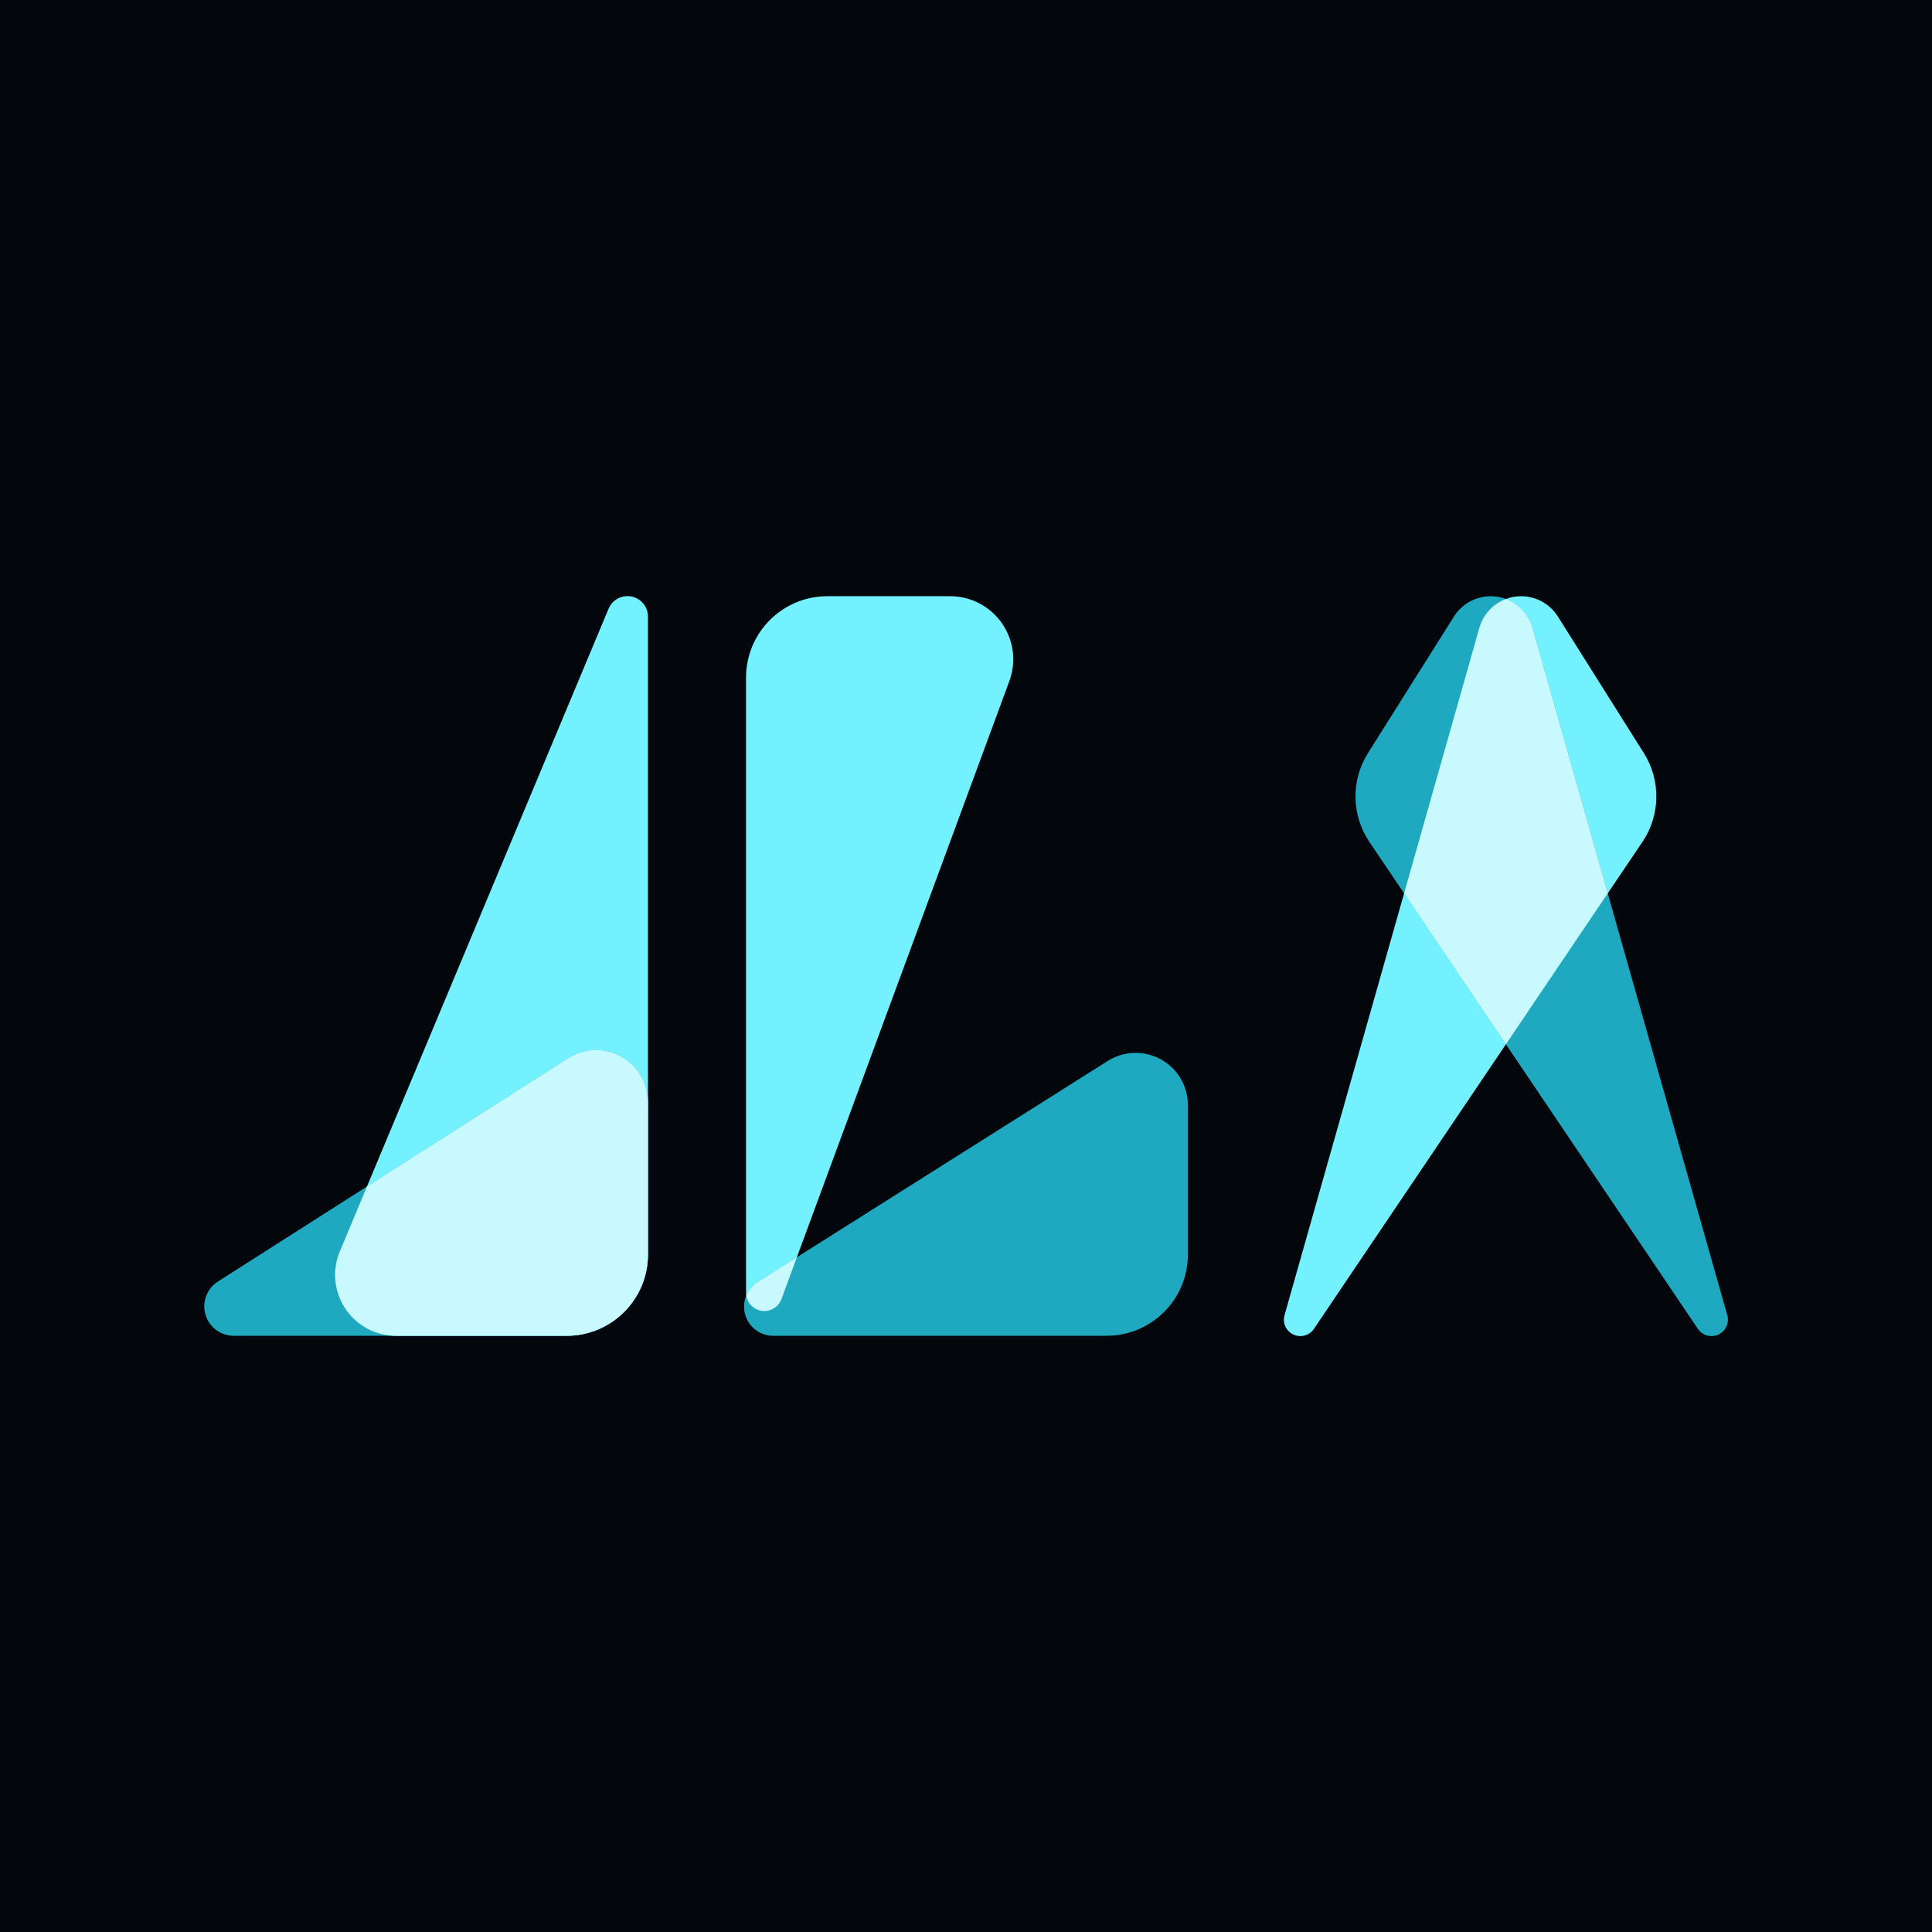
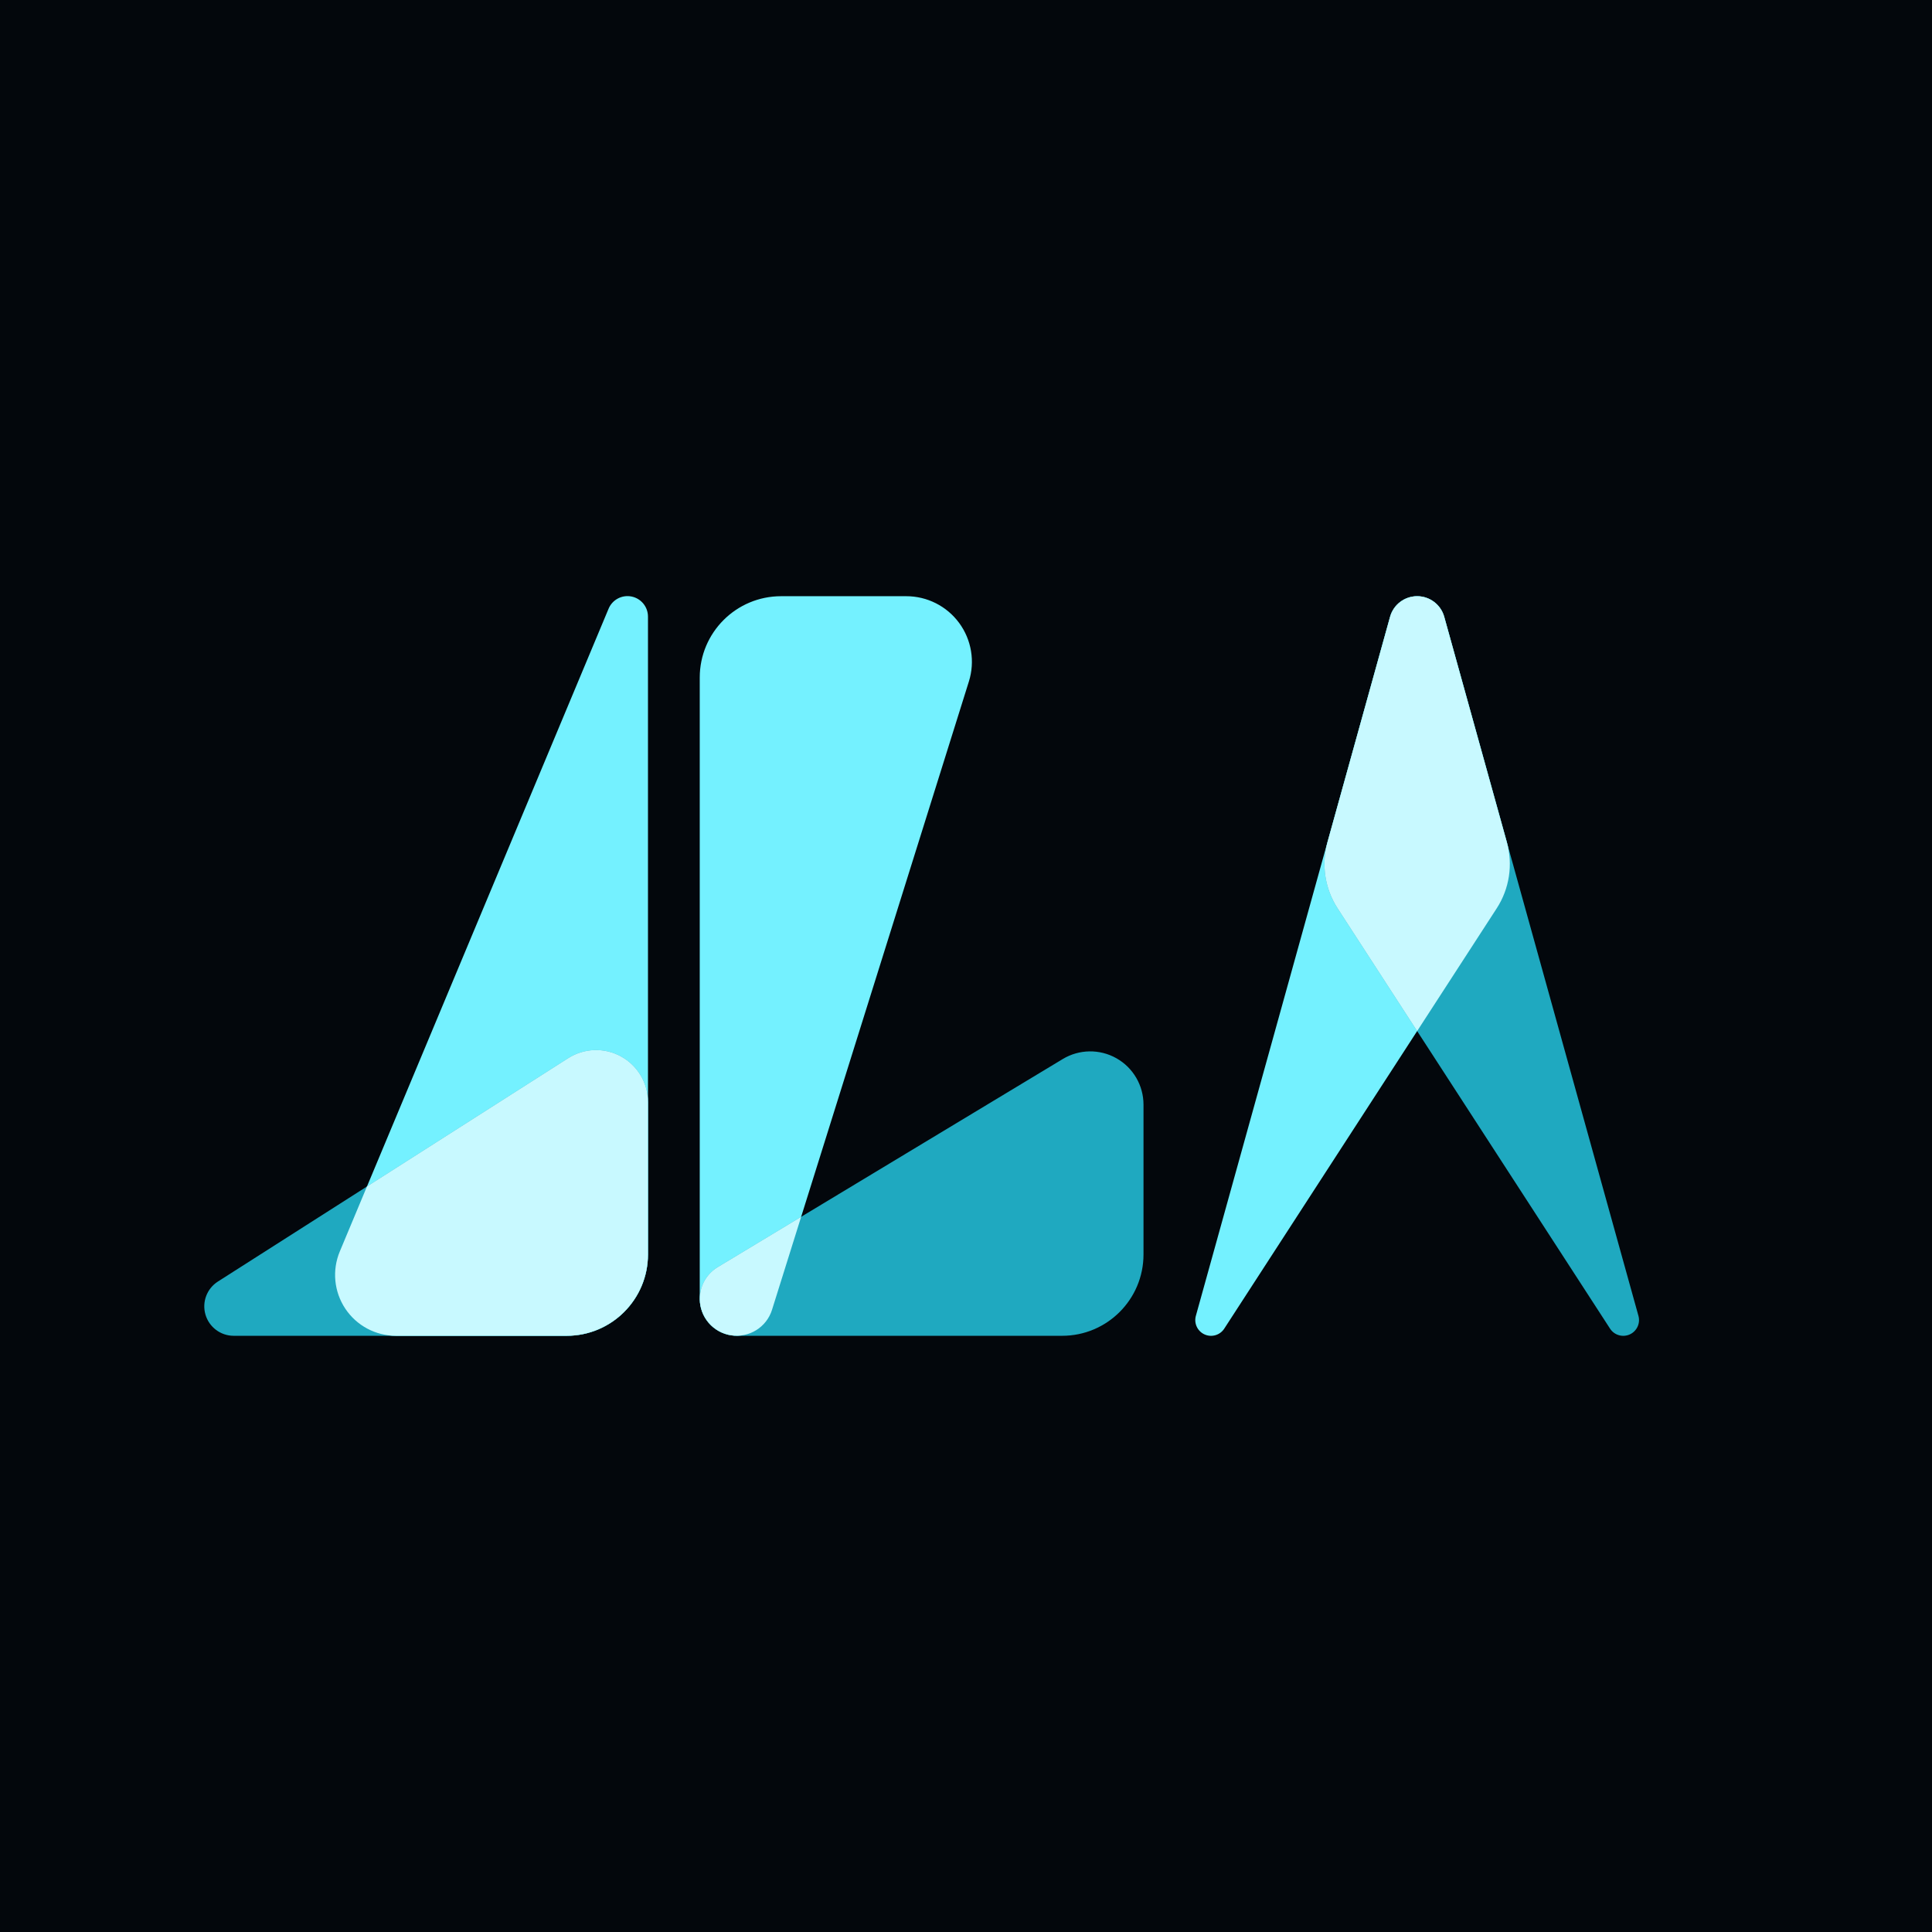
<svg xmlns="http://www.w3.org/2000/svg" viewBox="0 0 512 512" width="512" height="512">
  <rect width="100%" height="100%" fill="#03070c" />
  <g id="jga" transform="translate(54.12 158) scale(1.96)">
    <defs>
      <clipPath id="jga-0">
        <path d="M54.67 1.7A2.77 2.77 0 0 1 60 2.77L60 89A11 11 0 0 1 49 100L25.92 100A8.23 8.23 0 0 1 18.33 88.6Z" />
      </clipPath>
      <clipPath id="jga-1">
-         <path d="M73.26 11A11 11 0 0 1 84.26 0L100.86 0A8.53 8.53 0 0 1 108.86 11.48L78.06 95A2.47 2.47 0 0 1 73.26 94.14Z" />
+         <path d="M67 11A11 11 0 0 1 78 0L94.92 0A8.87 8.87 0 0 1 103.39 11.53L76.77 96.49A5 5 0 0 1 67 95Z" />
      </clipPath>
      <clipPath id="jga-2">
-         <path d="M150.07 99.02A2.22 2.22 0 0 1 146.08 97.17L172.41 4.27A5.87 5.87 0 0 1 183.02 2.74L194.65 21.21A11 11 0 0 1 194.46 33.22Z" />
+         <path d="M167.66 2.78A3.8 3.8 0 0 0 160.34 2.78L134.08 97.3A2.13 2.13 0 0 0 137.92 99.03L174.76 42.2A11 11 0 0 0 176.13 33.27Z" />
      </clipPath>
    </defs>
    <path fill="#74f1ff" d="M54.67 1.7A2.77 2.77 0 0 1 60 2.77L60 89A11 11 0 0 1 49 100L25.92 100A8.23 8.23 0 0 1 18.33 88.6Z" />
    <path fill="#1fa9c0" d="M1.84 92.67A3.98 3.98 0 0 0 3.97 100L49 100A11 11 0 0 0 60 89L60 68.39A7.02 7.02 0 0 0 49.2 62.47Z" />
    <path fill="#c8f9ff" clip-path="url(#jga-0)" d="M1.84 92.67A3.98 3.98 0 0 0 3.97 100L49 100A11 11 0 0 0 60 89L60 68.39A7.02 7.02 0 0 0 49.2 62.47Z" />
-     <path fill="#74f1ff" d="M73.26 11A11 11 0 0 1 84.26 0L100.86 0A8.53 8.53 0 0 1 108.86 11.48L78.06 95A2.47 2.47 0 0 1 73.26 94.14Z" />
-     <path fill="#1fa9c0" d="M74.84 92.72A3.94 3.94 0 0 0 76.94 100L122 100A11 11 0 0 0 133 89L133 68.8A7.06 7.06 0 0 0 122.18 62.83Z" />
-     <path fill="#c8f9ff" clip-path="url(#jga-1)" d="M74.84 92.72A3.94 3.94 0 0 0 76.94 100L122 100A11 11 0 0 0 133 89L133 68.8A7.06 7.06 0 0 0 122.18 62.83Z" />
-     <path fill="#74f1ff" d="M150.07 99.02A2.22 2.22 0 0 1 146.08 97.17L172.41 4.27A5.87 5.87 0 0 1 183.02 2.74L194.65 21.21A11 11 0 0 1 194.46 33.22Z" />
-     <path fill="#1fa9c0" d="M201.93 99.02A2.22 2.22 0 0 0 205.92 97.17L179.59 4.27A5.87 5.87 0 0 0 168.98 2.74L157.35 21.21A11 11 0 0 0 157.54 33.22Z" />
-     <path fill="#c8f9ff" clip-path="url(#jga-2)" d="M201.93 99.02A2.22 2.22 0 0 0 205.92 97.17L179.59 4.27A5.87 5.87 0 0 0 168.98 2.74L157.35 21.21A11 11 0 0 0 157.54 33.22Z" />
+     <path fill="#74f1ff" d="M67 11A11 11 0 0 1 78 0L94.92 0A8.87 8.87 0 0 1 103.39 11.53L76.77 96.49A5 5 0 0 1 67 95Z" />
+     <path fill="#1fa9c0" d="M69.42 90.72A5 5 0 0 0 72 100L116 100A11 11 0 0 0 127 89L127 68.75A7.2 7.2 0 0 0 116.08 62.58Z" />
+     <path fill="#c8f9ff" clip-path="url(#jga-1)" d="M69.42 90.72A5 5 0 0 0 72 100L116 100A11 11 0 0 0 127 89L127 68.75A7.2 7.2 0 0 0 116.08 62.58Z" />
+     <path fill="#74f1ff" d="M167.66 2.78A3.8 3.8 0 0 0 160.34 2.78L134.08 97.3A2.13 2.13 0 0 0 137.92 99.03L174.76 42.2A11 11 0 0 0 176.13 33.27Z" />
+     <path fill="#1fa9c0" d="M160.34 2.78A3.8 3.8 0 0 1 167.66 2.78L193.92 97.3A2.13 2.13 0 0 1 190.08 99.03L153.24 42.2A11 11 0 0 1 151.87 33.27Z" />
+     <path fill="#c8f9ff" clip-path="url(#jga-2)" d="M160.34 2.78A3.8 3.8 0 0 1 167.66 2.78L193.92 97.3A2.13 2.13 0 0 1 190.08 99.03L153.24 42.2A11 11 0 0 1 151.87 33.27Z" />
  </g>
</svg>
